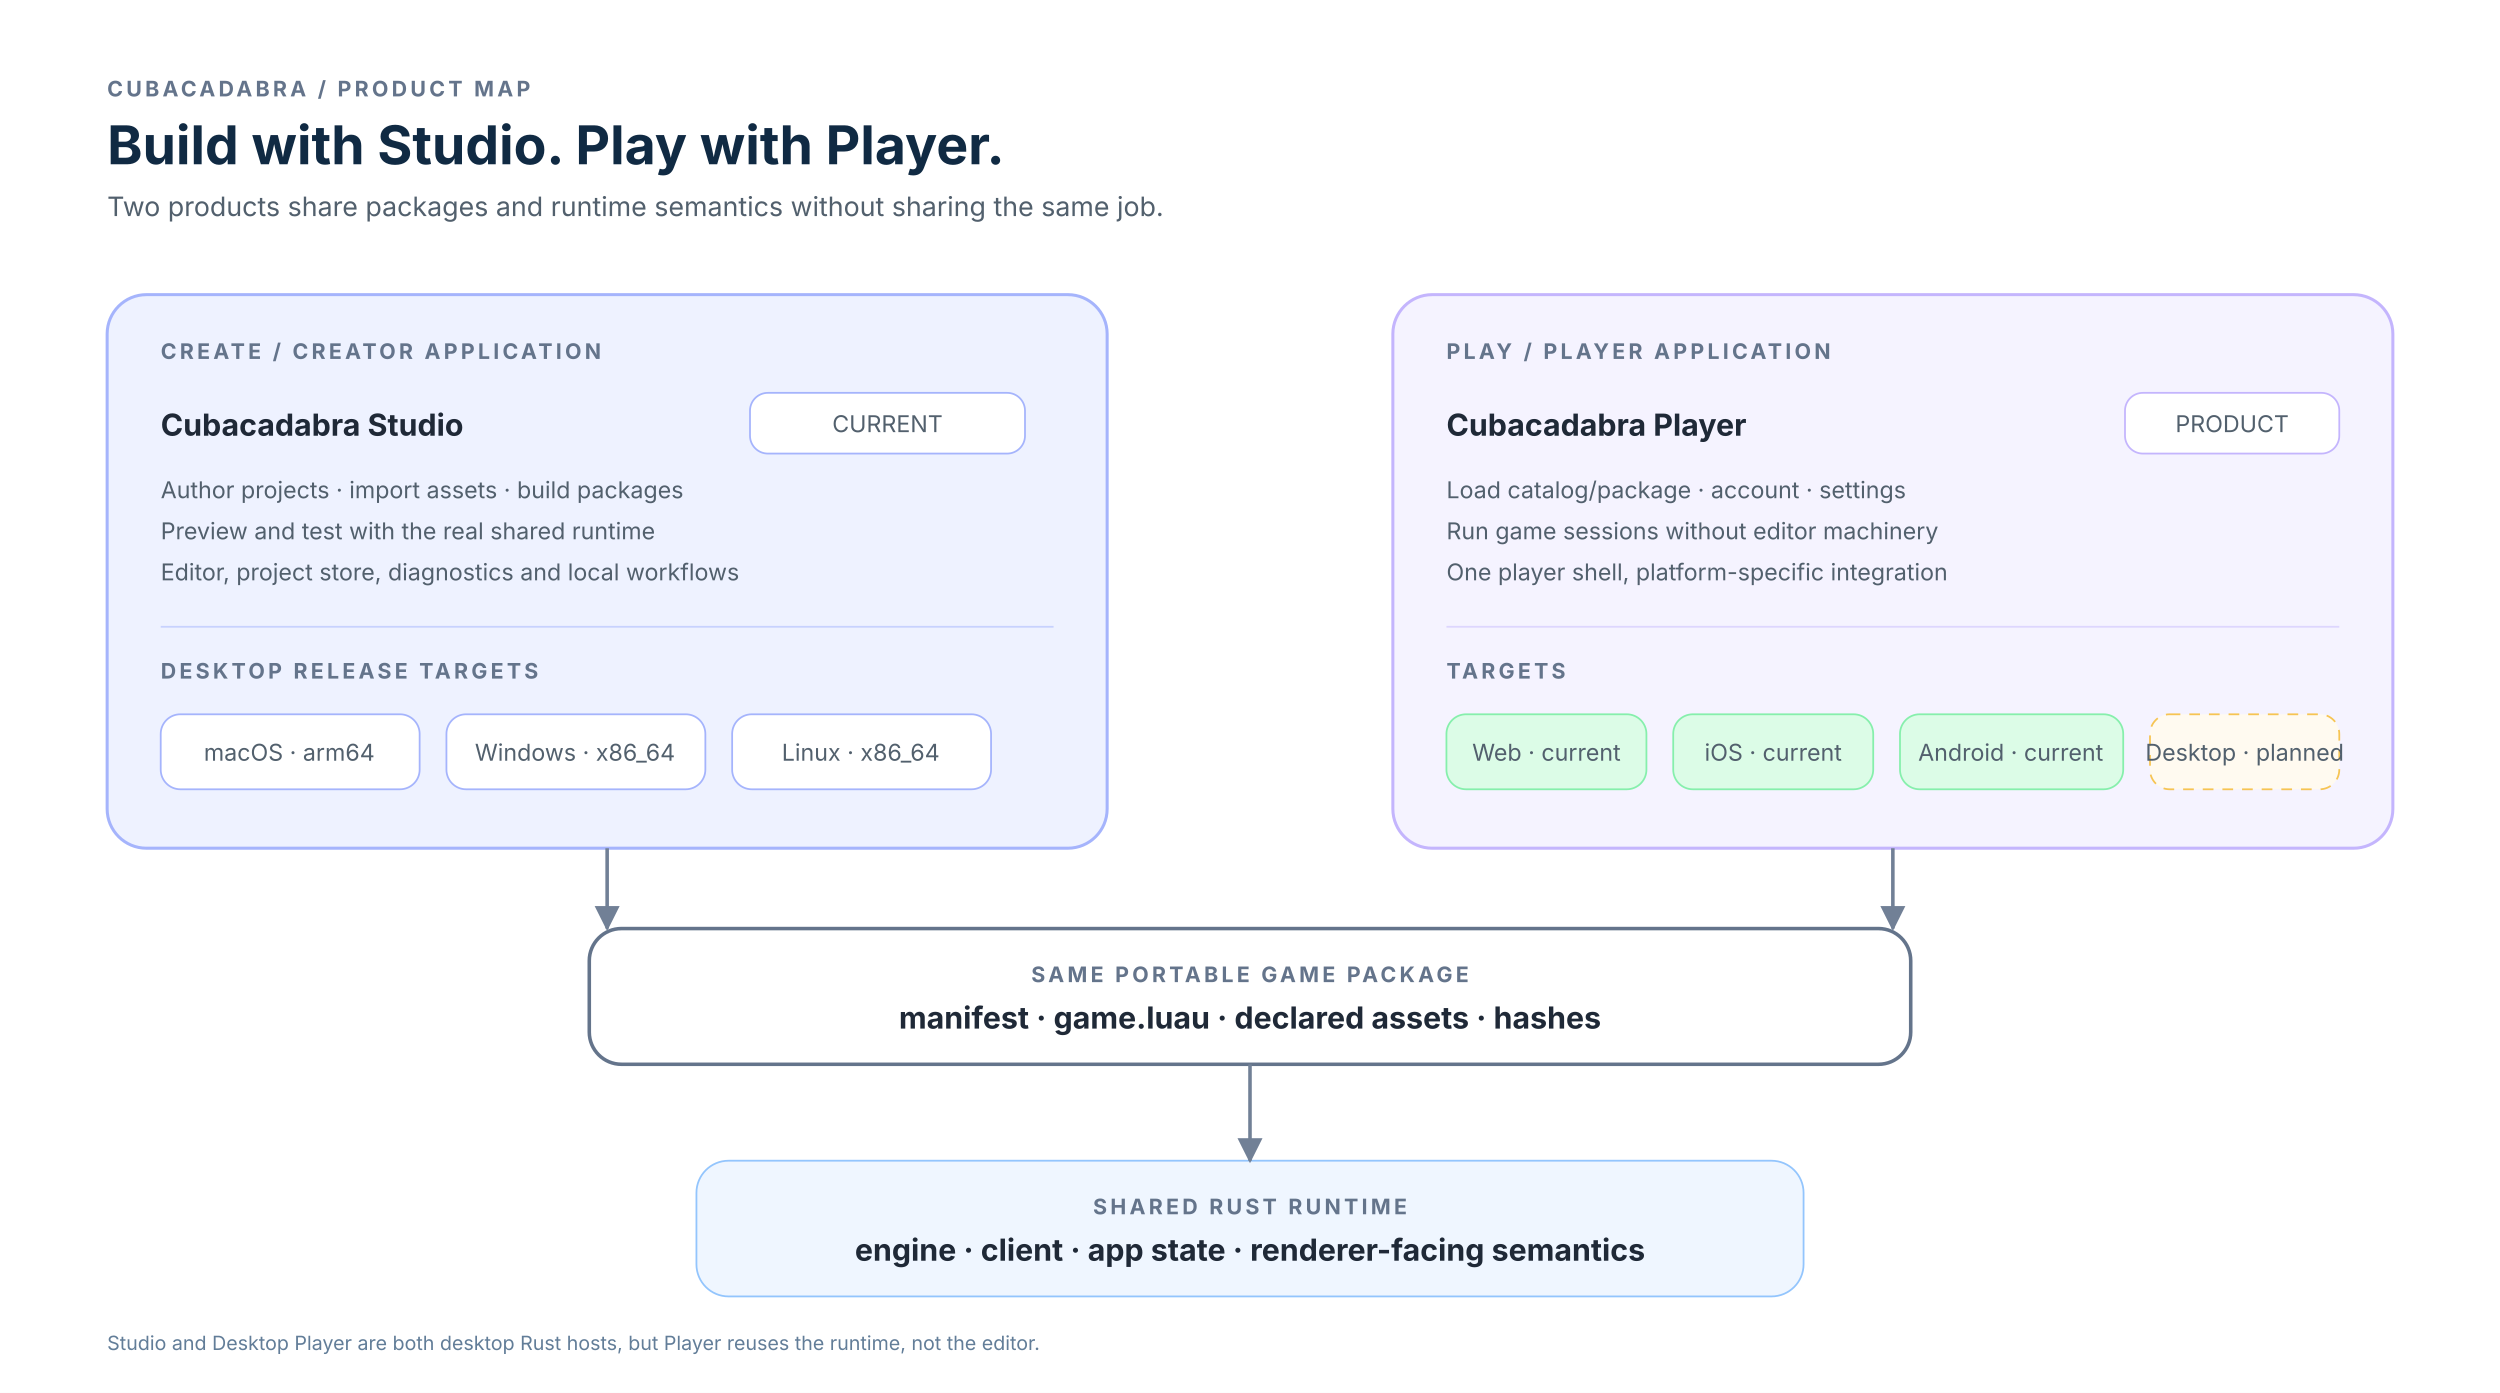
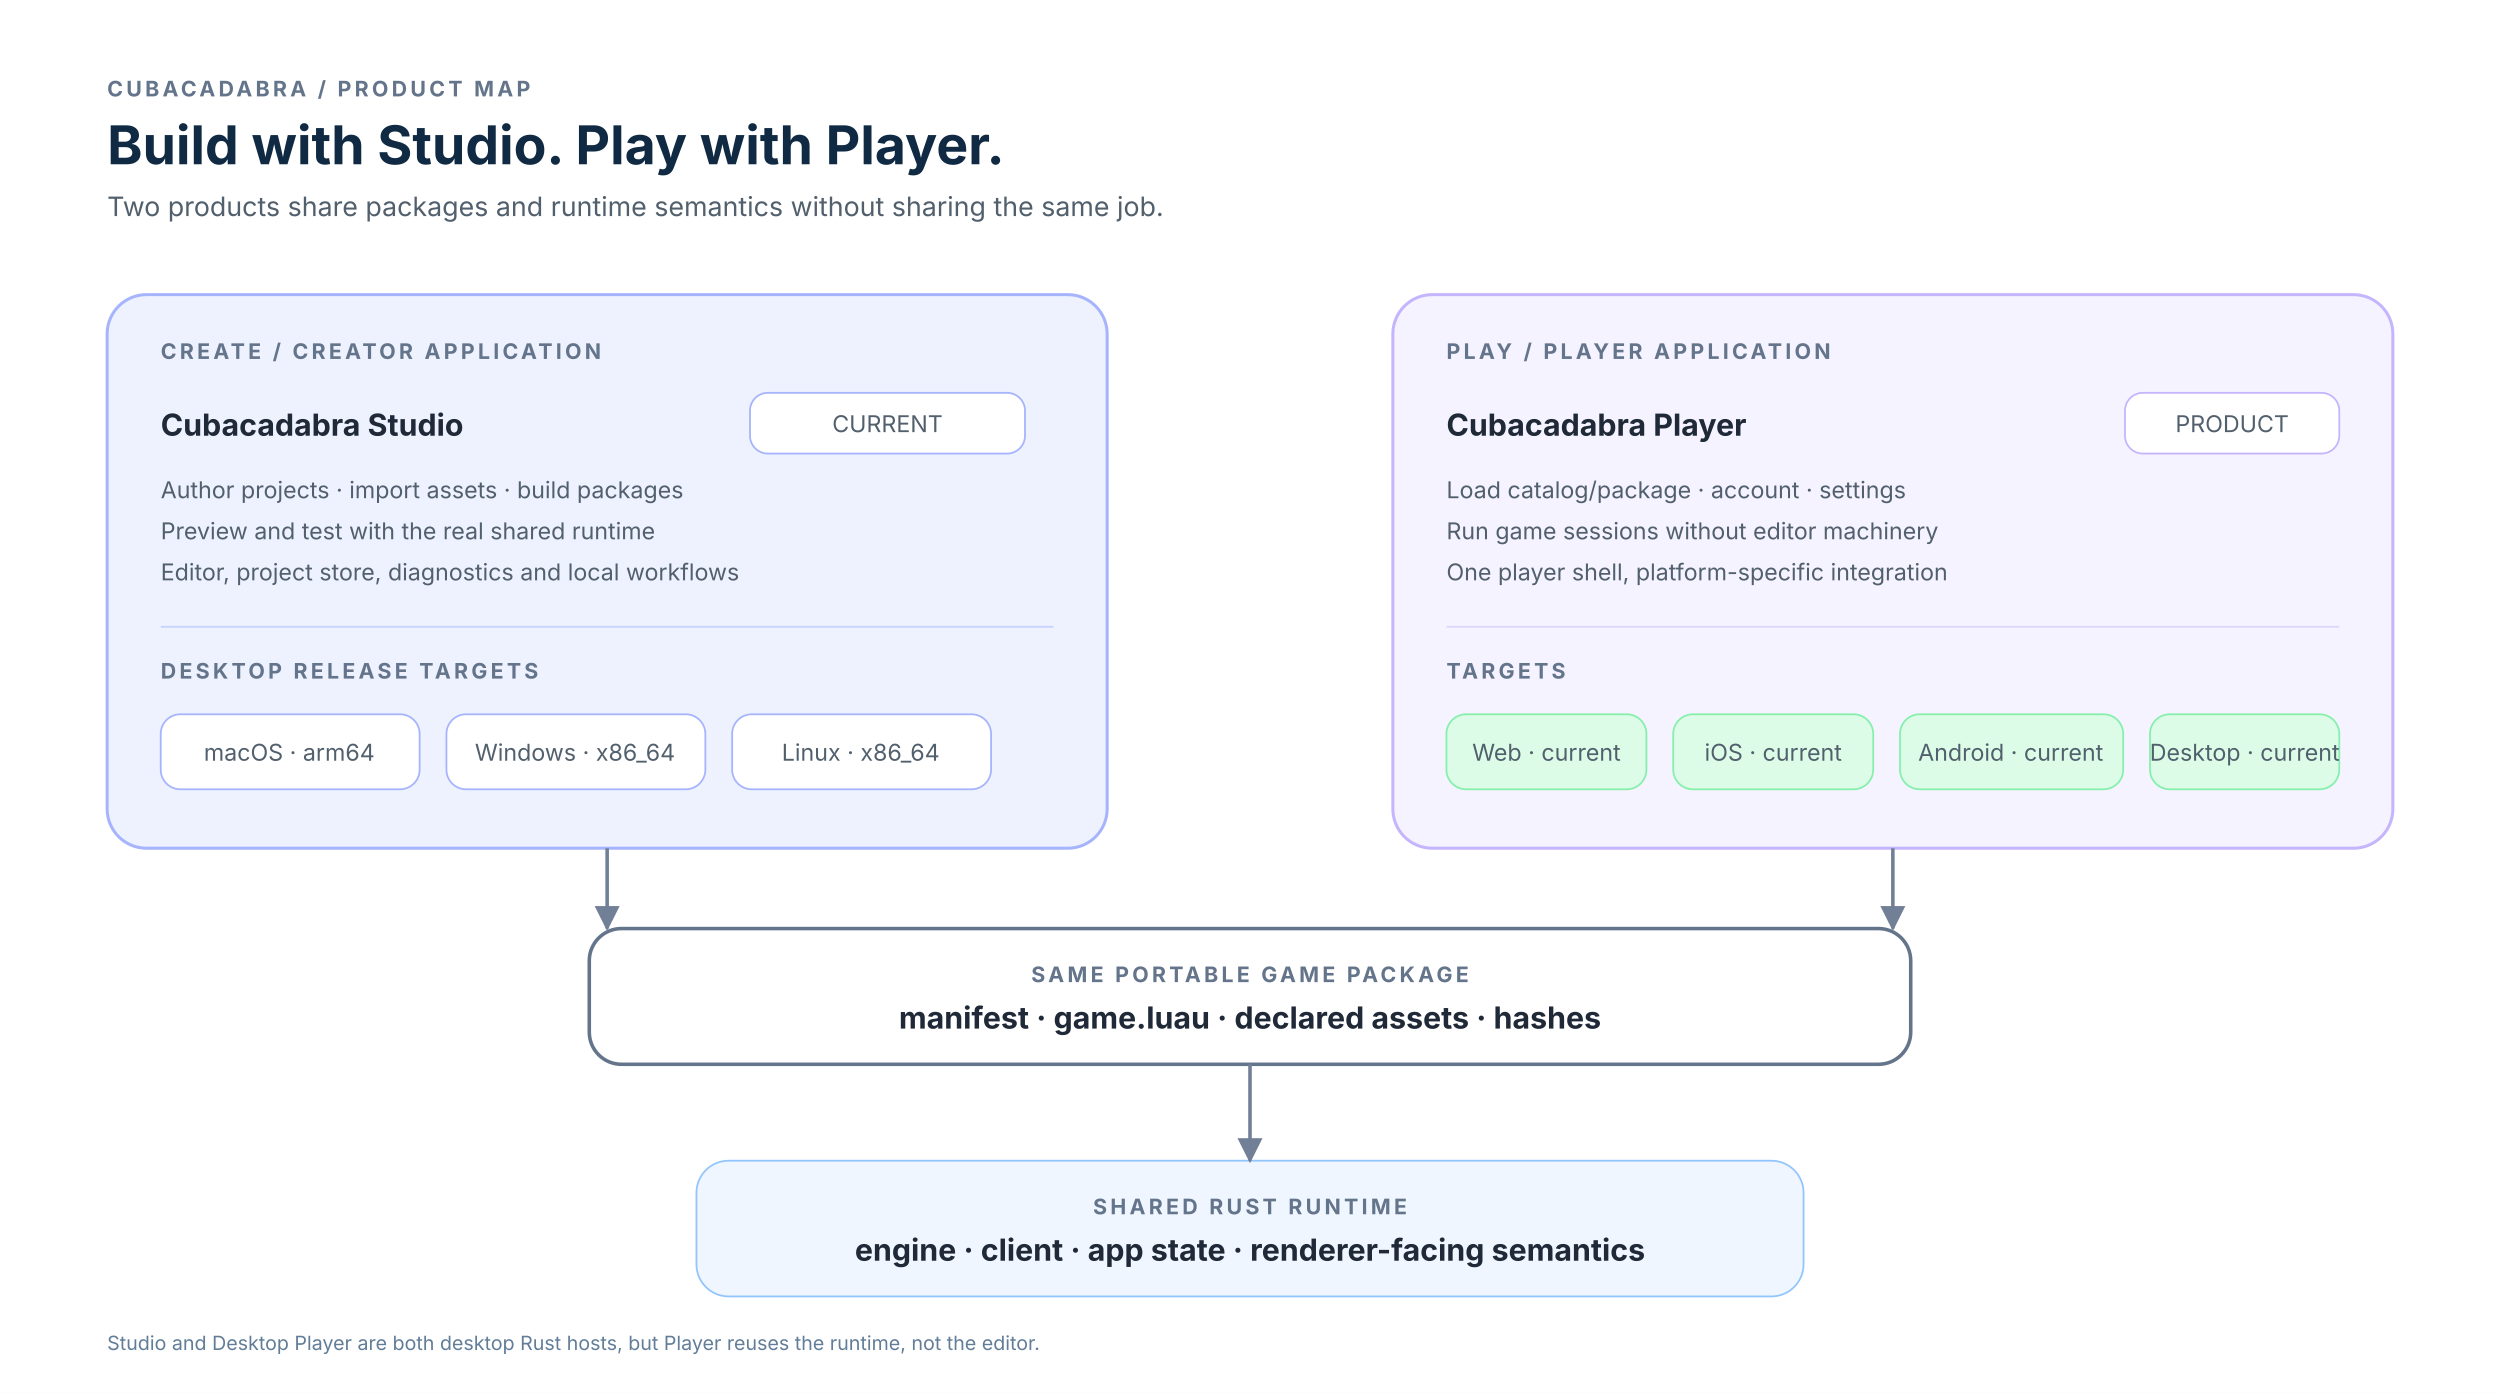
<svg xmlns="http://www.w3.org/2000/svg" viewBox="0 0 1400 780" role="img" aria-labelledby="title desc">
  <defs>
    <marker id="arrow" viewBox="0 0 10 10" refX="9" refY="5" markerWidth="7" markerHeight="7" orient="auto">
      <path d="M0 0L10 5L0 10z" fill="#718096" />
    </marker>
    <style>
    text{font-family:Inter,ui-sans-serif,system-ui,-apple-system,BlinkMacSystemFont,"Segoe UI",sans-serif;fill:#1f2937}.eyebrow{font-size:12px;font-weight:700;letter-spacing:1.8px;fill:#64748b}.title{font-size:30px;font-weight:750;fill:#102a43}.sub{font-size:15px;fill:#52606d}.label{font-size:17px;font-weight:700}.small{font-size:13px;fill:#52606d}.tiny{font-size:11px;fill:#627d98}.edge{fill:none;stroke:#718096;stroke-width:2;marker-end:url(#arrow)}.dashed{fill:none;stroke:#c0841a;stroke-width:2;stroke-dasharray:7 6;marker-end:url(#arrow)}
  </style>
  </defs>
  <rect width="100%" height="100%" fill="#ffffff" />
  <text x="60" y="54" class="eyebrow">CUBACADABRA / PRODUCT MAP</text>
  <text x="60" y="92" class="title">Build with Studio. Play with Player.</text>
  <text x="60" y="121" class="sub">Two products share packages and runtime semantics without sharing the same job.</text>
  <rect x="60" y="165" width="560" height="310" rx="22" fill="#eef2ff" stroke="#a5b4fc" stroke-width="1.7" />
  <text x="90" y="201" class="eyebrow">CREATE / CREATOR APPLICATION</text>
  <text x="90" y="244" class="label">Cubacadabra Studio</text>
  <rect x="420" y="220" width="154" height="34" rx="10" fill="#fff" stroke="#a5b4fc" />
  <text x="497" y="242" text-anchor="middle" class="small">CURRENT</text>
  <text x="90" y="279" class="small">Author projects · import assets · build packages</text>
  <text x="90" y="302" class="small">Preview and test with the real shared runtime</text>
  <text x="90" y="325" class="small">Editor, project store, diagnostics and local workflows</text>
  <path d="M90 351H590" stroke="#c7d2fe" />
  <text x="90" y="380" class="eyebrow">DESKTOP RELEASE TARGETS</text>
  <rect x="90" y="400" width="145" height="42" rx="11" fill="#fff" stroke="#a5b4fc" />
  <text x="162" y="426" text-anchor="middle" class="small">macOS · arm64</text>
  <rect x="250" y="400" width="145" height="42" rx="11" fill="#fff" stroke="#a5b4fc" />
  <text x="322" y="426" text-anchor="middle" class="small">Windows · x86_64</text>
  <rect x="410" y="400" width="145" height="42" rx="11" fill="#fff" stroke="#a5b4fc" />
  <text x="482" y="426" text-anchor="middle" class="small">Linux · x86_64</text>
  <rect x="780" y="165" width="560" height="310" rx="22" fill="#f5f3ff" stroke="#c4b5fd" stroke-width="1.7" />
  <text x="810" y="201" class="eyebrow">PLAY / PLAYER APPLICATION</text>
  <text x="810" y="244" class="label">Cubacadabra Player</text>
  <rect x="1190" y="220" width="120" height="34" rx="10" fill="#fff" stroke="#c4b5fd" />
  <text x="1250" y="242" text-anchor="middle" class="small">PRODUCT</text>
  <text x="810" y="279" class="small">Load catalog/package · account · settings</text>
  <text x="810" y="302" class="small">Run game sessions without editor machinery</text>
  <text x="810" y="325" class="small">One player shell, platform-specific integration</text>
  <path d="M810 351H1310" stroke="#ddd6fe" />
  <text x="810" y="380" class="eyebrow">TARGETS</text>
  <rect x="810" y="400" width="112" height="42" rx="11" fill="#dcfce7" stroke="#86efac" />
  <text x="866" y="426" text-anchor="middle" class="small">Web · current</text>
  <rect x="937" y="400" width="112" height="42" rx="11" fill="#dcfce7" stroke="#86efac" />
  <text x="993" y="426" text-anchor="middle" class="small">iOS · current</text>
  <rect x="1064" y="400" width="125" height="42" rx="11" fill="#dcfce7" stroke="#86efac" />
  <text x="1126" y="426" text-anchor="middle" class="small">Android · current</text>
-   <rect x="1204" y="400" width="106" height="42" rx="11" fill="#fffaf0" stroke="#f6c453" stroke-dasharray="6 5" />
-   <text x="1257" y="426" text-anchor="middle" class="small">Desktop · planned</text>
+   <rect x="1204" y="400" width="106" height="42" rx="11" fill="#dcfce7" stroke="#86efac" />
+   <text x="1257" y="426" text-anchor="middle" class="small">Desktop · current</text>
  <rect x="330" y="520" width="740" height="76" rx="18" fill="#fff" stroke="#64748b" stroke-width="2" />
  <text x="700" y="550" text-anchor="middle" class="eyebrow">SAME PORTABLE GAME PACKAGE</text>
  <text x="700" y="576" text-anchor="middle" class="label">manifest · game.luau · declared assets · hashes</text>
  <path d="M340 475V520" class="edge" />
  <path d="M1060 475V520" class="edge" />
  <rect x="390" y="650" width="620" height="76" rx="18" fill="#eff6ff" stroke="#93c5fd" />
  <text x="700" y="680" text-anchor="middle" class="eyebrow">SHARED RUST RUNTIME</text>
  <text x="700" y="706" text-anchor="middle" class="label">engine · client · app state · renderer-facing semantics</text>
  <path d="M700 596V650" class="edge" />
  <text x="60" y="756" class="tiny">Studio and Desktop Player are both desktop Rust hosts, but Player reuses the runtime, not the editor.</text>
</svg>
